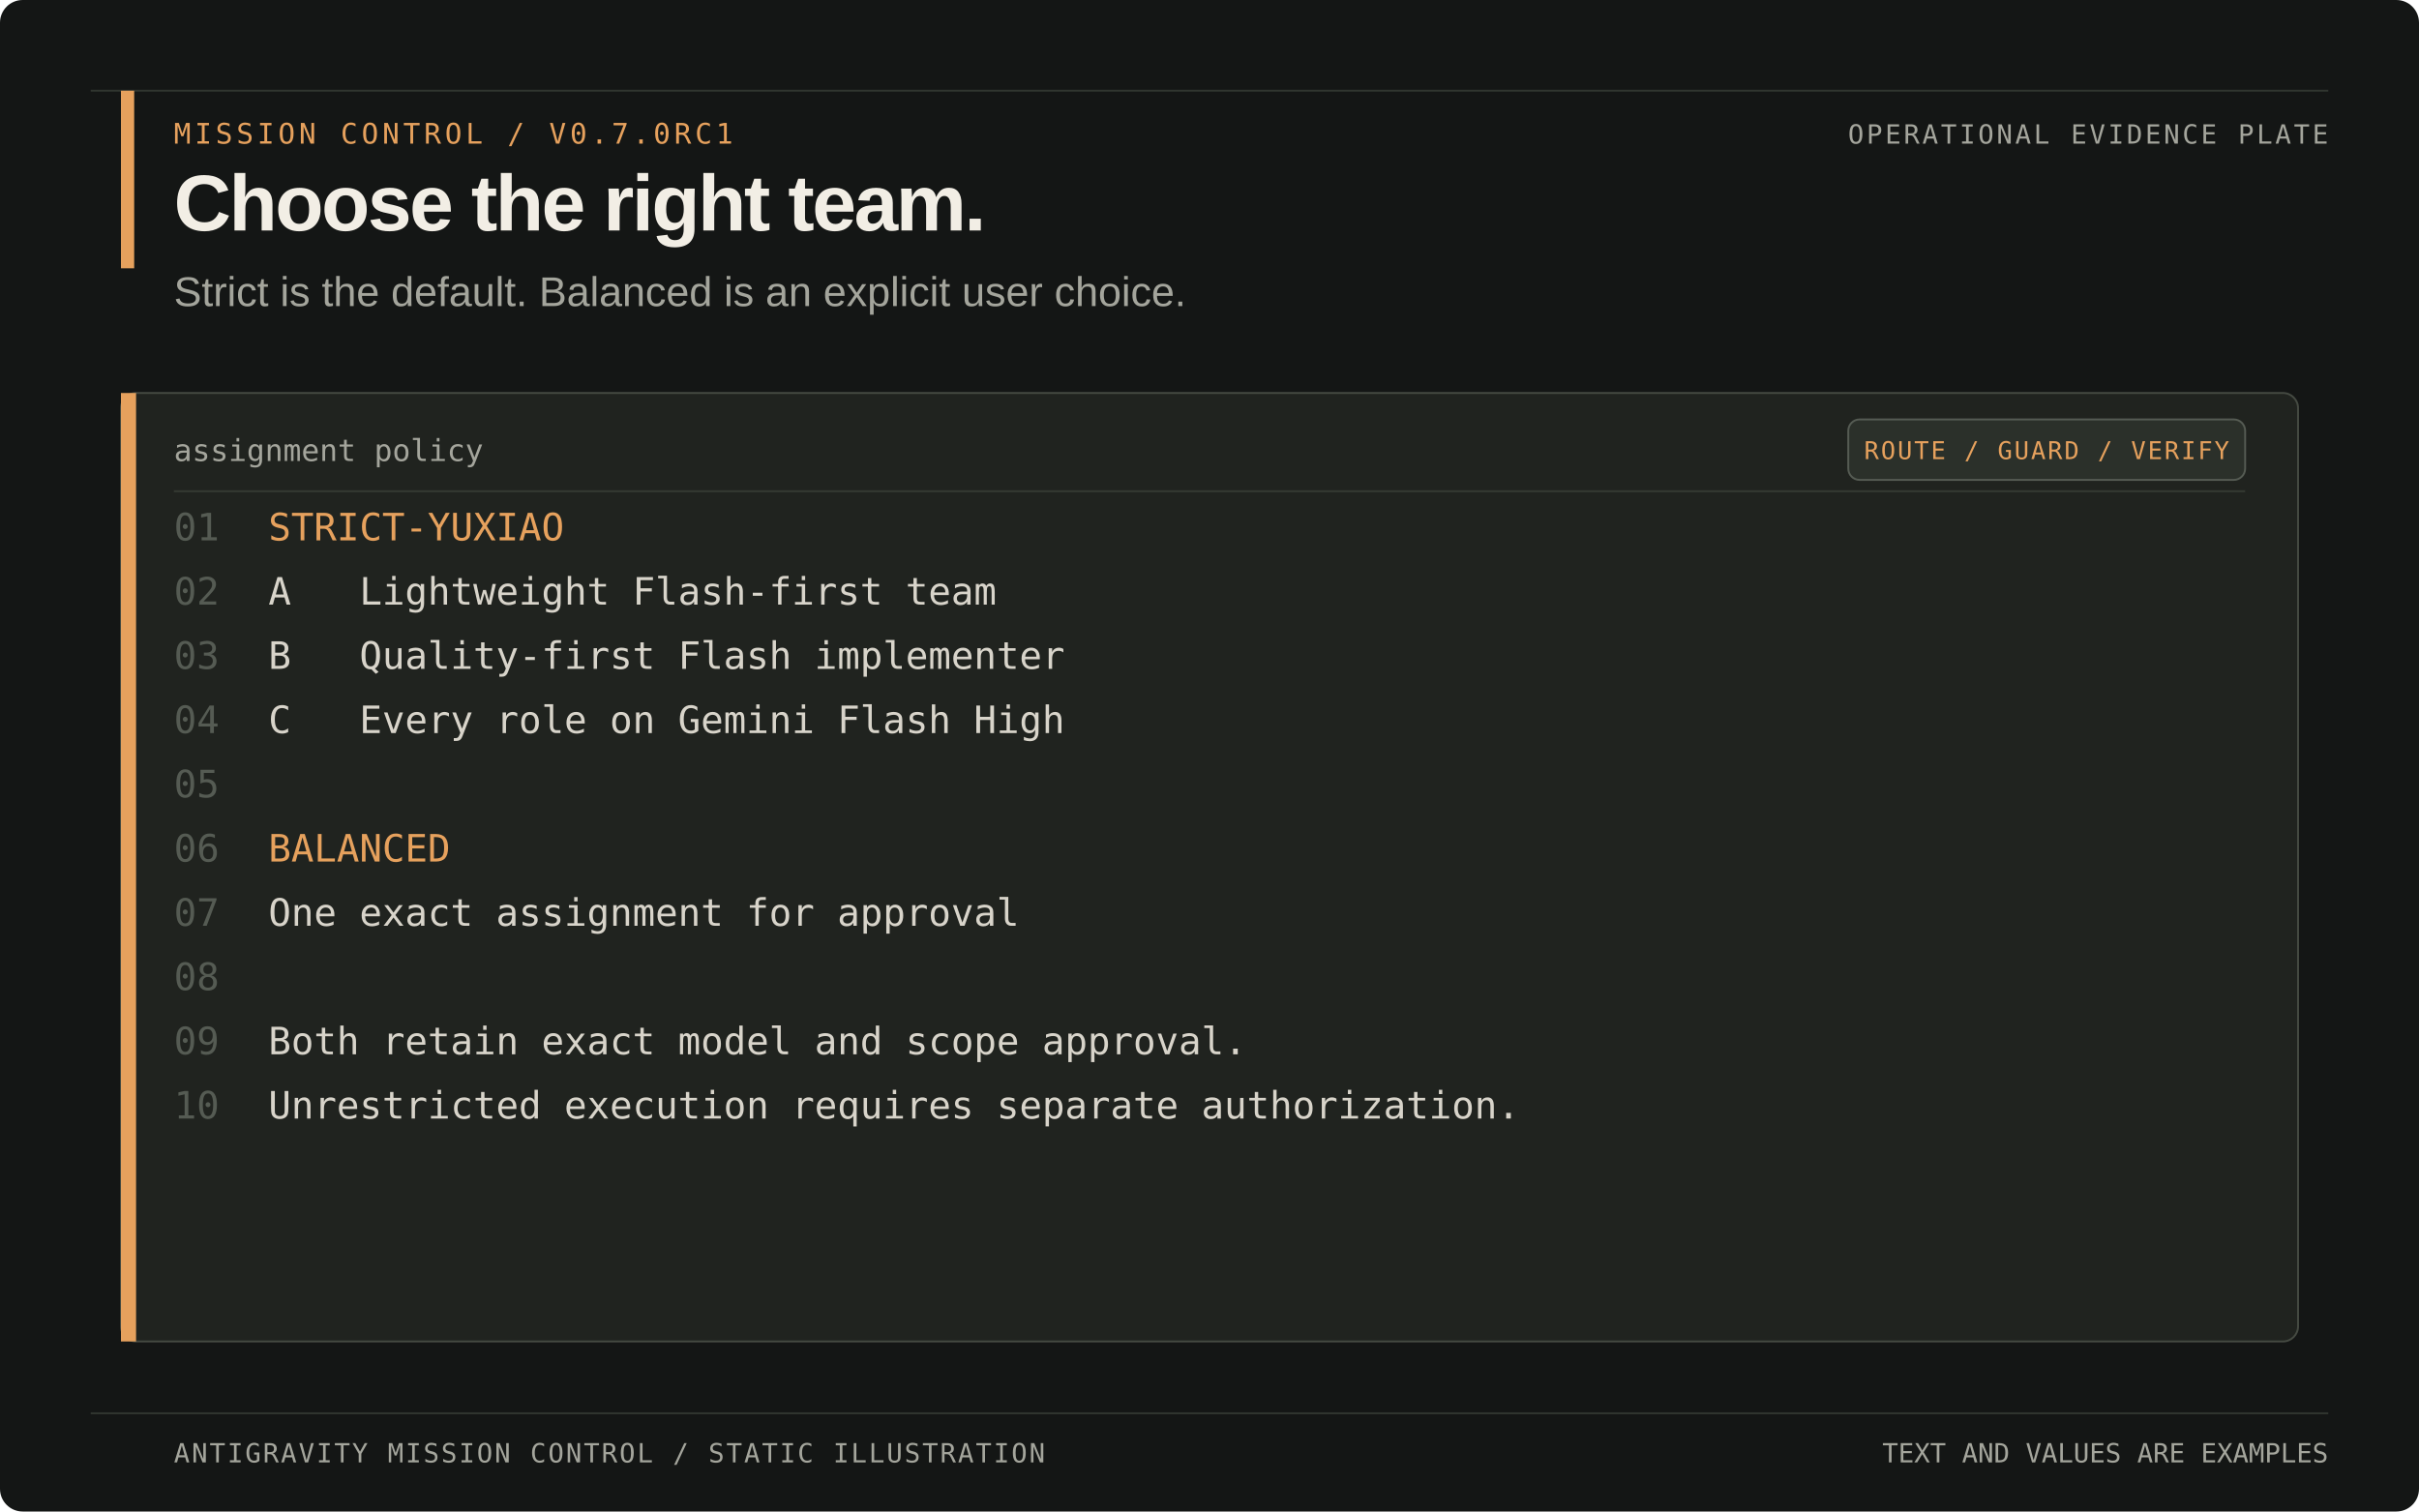
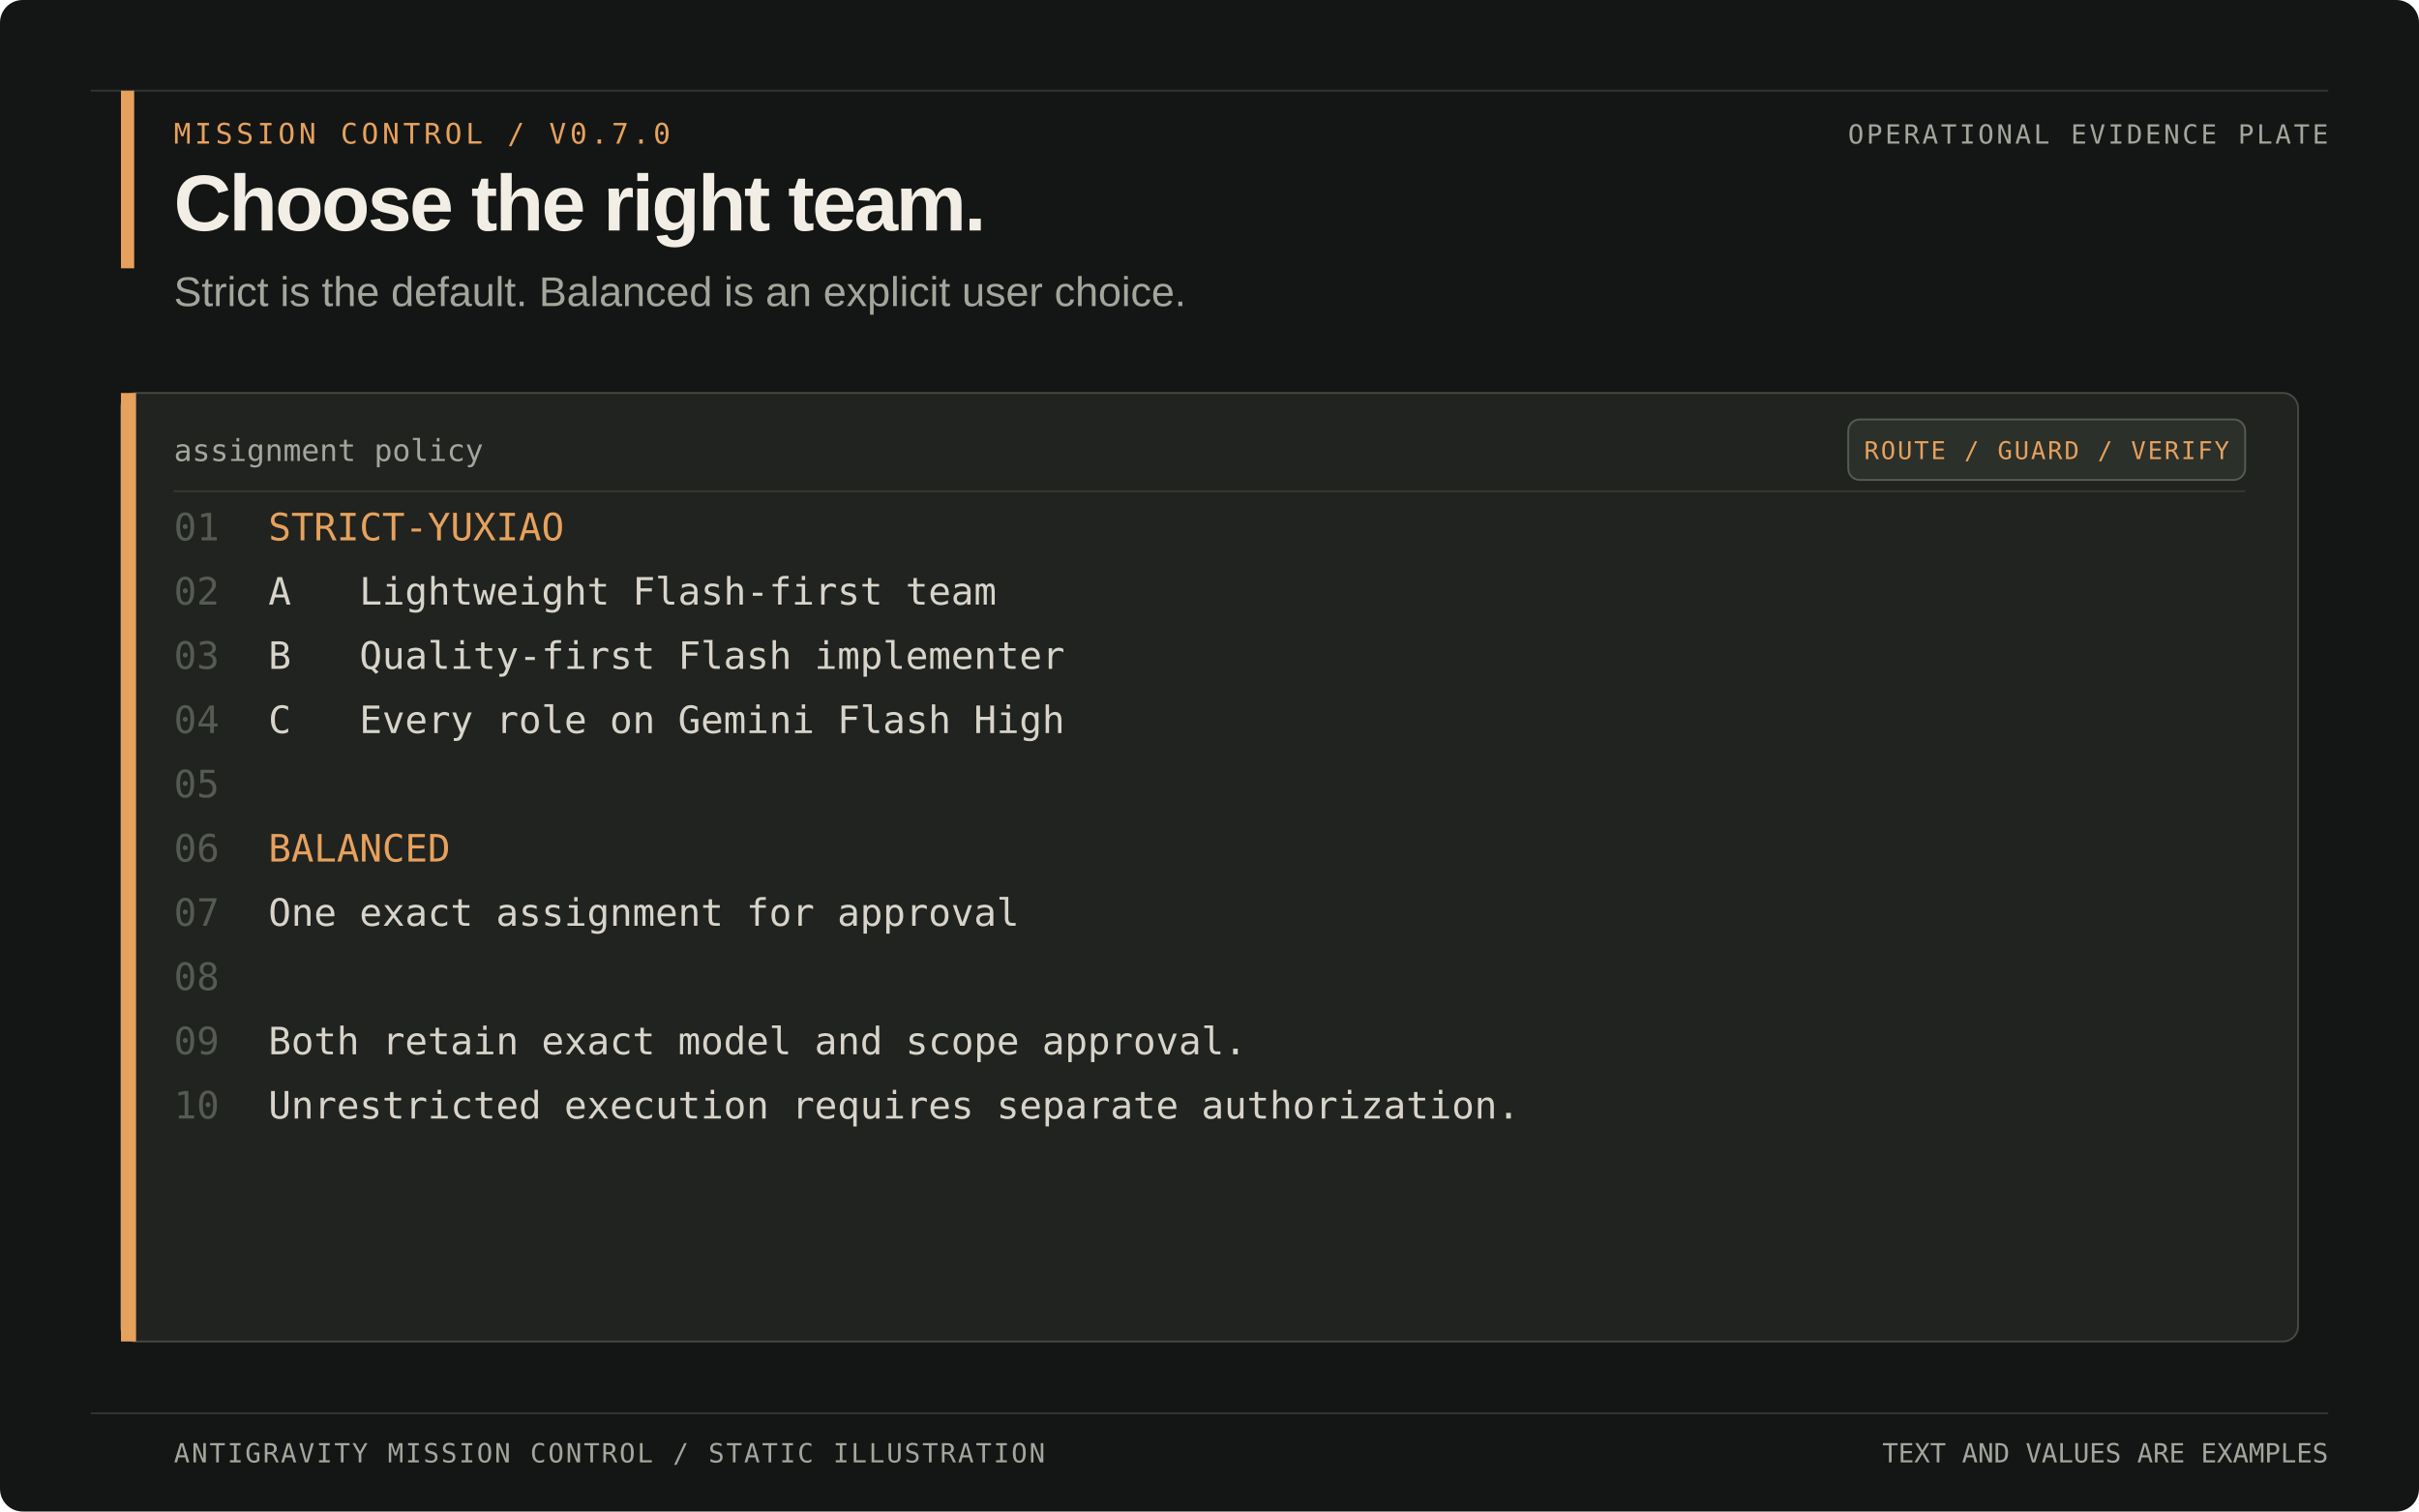
<svg xmlns="http://www.w3.org/2000/svg" width="1280" height="800" viewBox="0 0 1280 800" role="img" aria-labelledby="title desc">
  <rect width="1280" height="800" rx="12" fill="#141615" />
  <path d="M48 48H1232M48 748H1232" stroke="#30352f" />
  <rect x="64" y="48" width="7" height="94" fill="#e6a15d" />
-   <text x="92" y="76" font-family="Menlo, Consolas, monospace" font-size="15" letter-spacing="2" fill="#e6a15d">MISSION CONTROL  /  V0.7.0RC1</text>
+   <text x="92" y="76" font-family="Menlo, Consolas, monospace" font-size="15" letter-spacing="2" fill="#e6a15d">MISSION CONTROL  /  V0.7.0</text>
  <text x="92" y="122" font-family="Arial, Helvetica, sans-serif" font-size="42" font-weight="700" letter-spacing="-1.2" fill="#f2eee5">Choose the right team.</text>
  <text x="92" y="162" font-family="Arial, Helvetica, sans-serif" font-size="22" fill="#a4a59c">Strict is the default. Balanced is an explicit user choice.</text>
  <text x="1232" y="76" text-anchor="end" font-family="Menlo, Consolas, monospace" font-size="14" letter-spacing="1.4" fill="#a4a59c">OPERATIONAL EVIDENCE PLATE</text>
  <rect x="64" y="208" width="1152" height="502" rx="8" fill="#20231f" stroke="#454a42" />
  <rect x="64" y="208" width="8" height="502" fill="#e6a15d" />
  <text x="92" y="244" font-family="Menlo, Consolas, monospace" font-size="16" fill="#a4a59c">assignment policy</text>
  <rect x="978" y="222" width="210" height="32" rx="6" fill="#2b302a" stroke="#555b53" />
  <text x="1083" y="243" text-anchor="middle" font-family="Menlo, Consolas, monospace" font-size="13" letter-spacing="1" fill="#e6a15d">ROUTE / GUARD / VERIFY</text>
  <path d="M92 260H1188" stroke="#343a33" />
  <g xml:space="preserve" font-family="Menlo, Consolas, monospace" font-size="20">
    <text x="92" y="286" fill="#555b53">01</text>
    <text x="142" y="286" fill="#e6a15d">STRICT-YUXIAO</text>
    <text x="92" y="320" fill="#555b53">02</text>
    <text x="142" y="320" fill="#d8d4ca">A   Lightweight Flash-first team</text>
    <text x="92" y="354" fill="#555b53">03</text>
    <text x="142" y="354" fill="#d8d4ca">B   Quality-first Flash implementer</text>
    <text x="92" y="388" fill="#555b53">04</text>
    <text x="142" y="388" fill="#d8d4ca">C   Every role on Gemini Flash High</text>
    <text x="92" y="422" fill="#555b53">05</text>
    <text x="142" y="422" fill="#d8d4ca" />
    <text x="92" y="456" fill="#555b53">06</text>
    <text x="142" y="456" fill="#e6a15d">BALANCED</text>
    <text x="92" y="490" fill="#555b53">07</text>
    <text x="142" y="490" fill="#d8d4ca">One exact assignment for approval</text>
    <text x="92" y="524" fill="#555b53">08</text>
    <text x="142" y="524" fill="#d8d4ca" />
    <text x="92" y="558" fill="#555b53">09</text>
    <text x="142" y="558" fill="#d8d4ca">Both retain exact model and scope approval.</text>
    <text x="92" y="592" fill="#555b53">10</text>
    <text x="142" y="592" fill="#d8d4ca">Unrestricted execution requires separate authorization.</text>
  </g>
  <text x="92" y="774" font-family="Menlo, Consolas, monospace" font-size="14" letter-spacing="1" fill="#a4a59c">ANTIGRAVITY MISSION CONTROL  /  STATIC ILLUSTRATION</text>
  <text x="1232" y="774" text-anchor="end" font-family="Menlo, Consolas, monospace" font-size="14" fill="#a4a59c">TEXT AND VALUES ARE EXAMPLES</text>
</svg>
